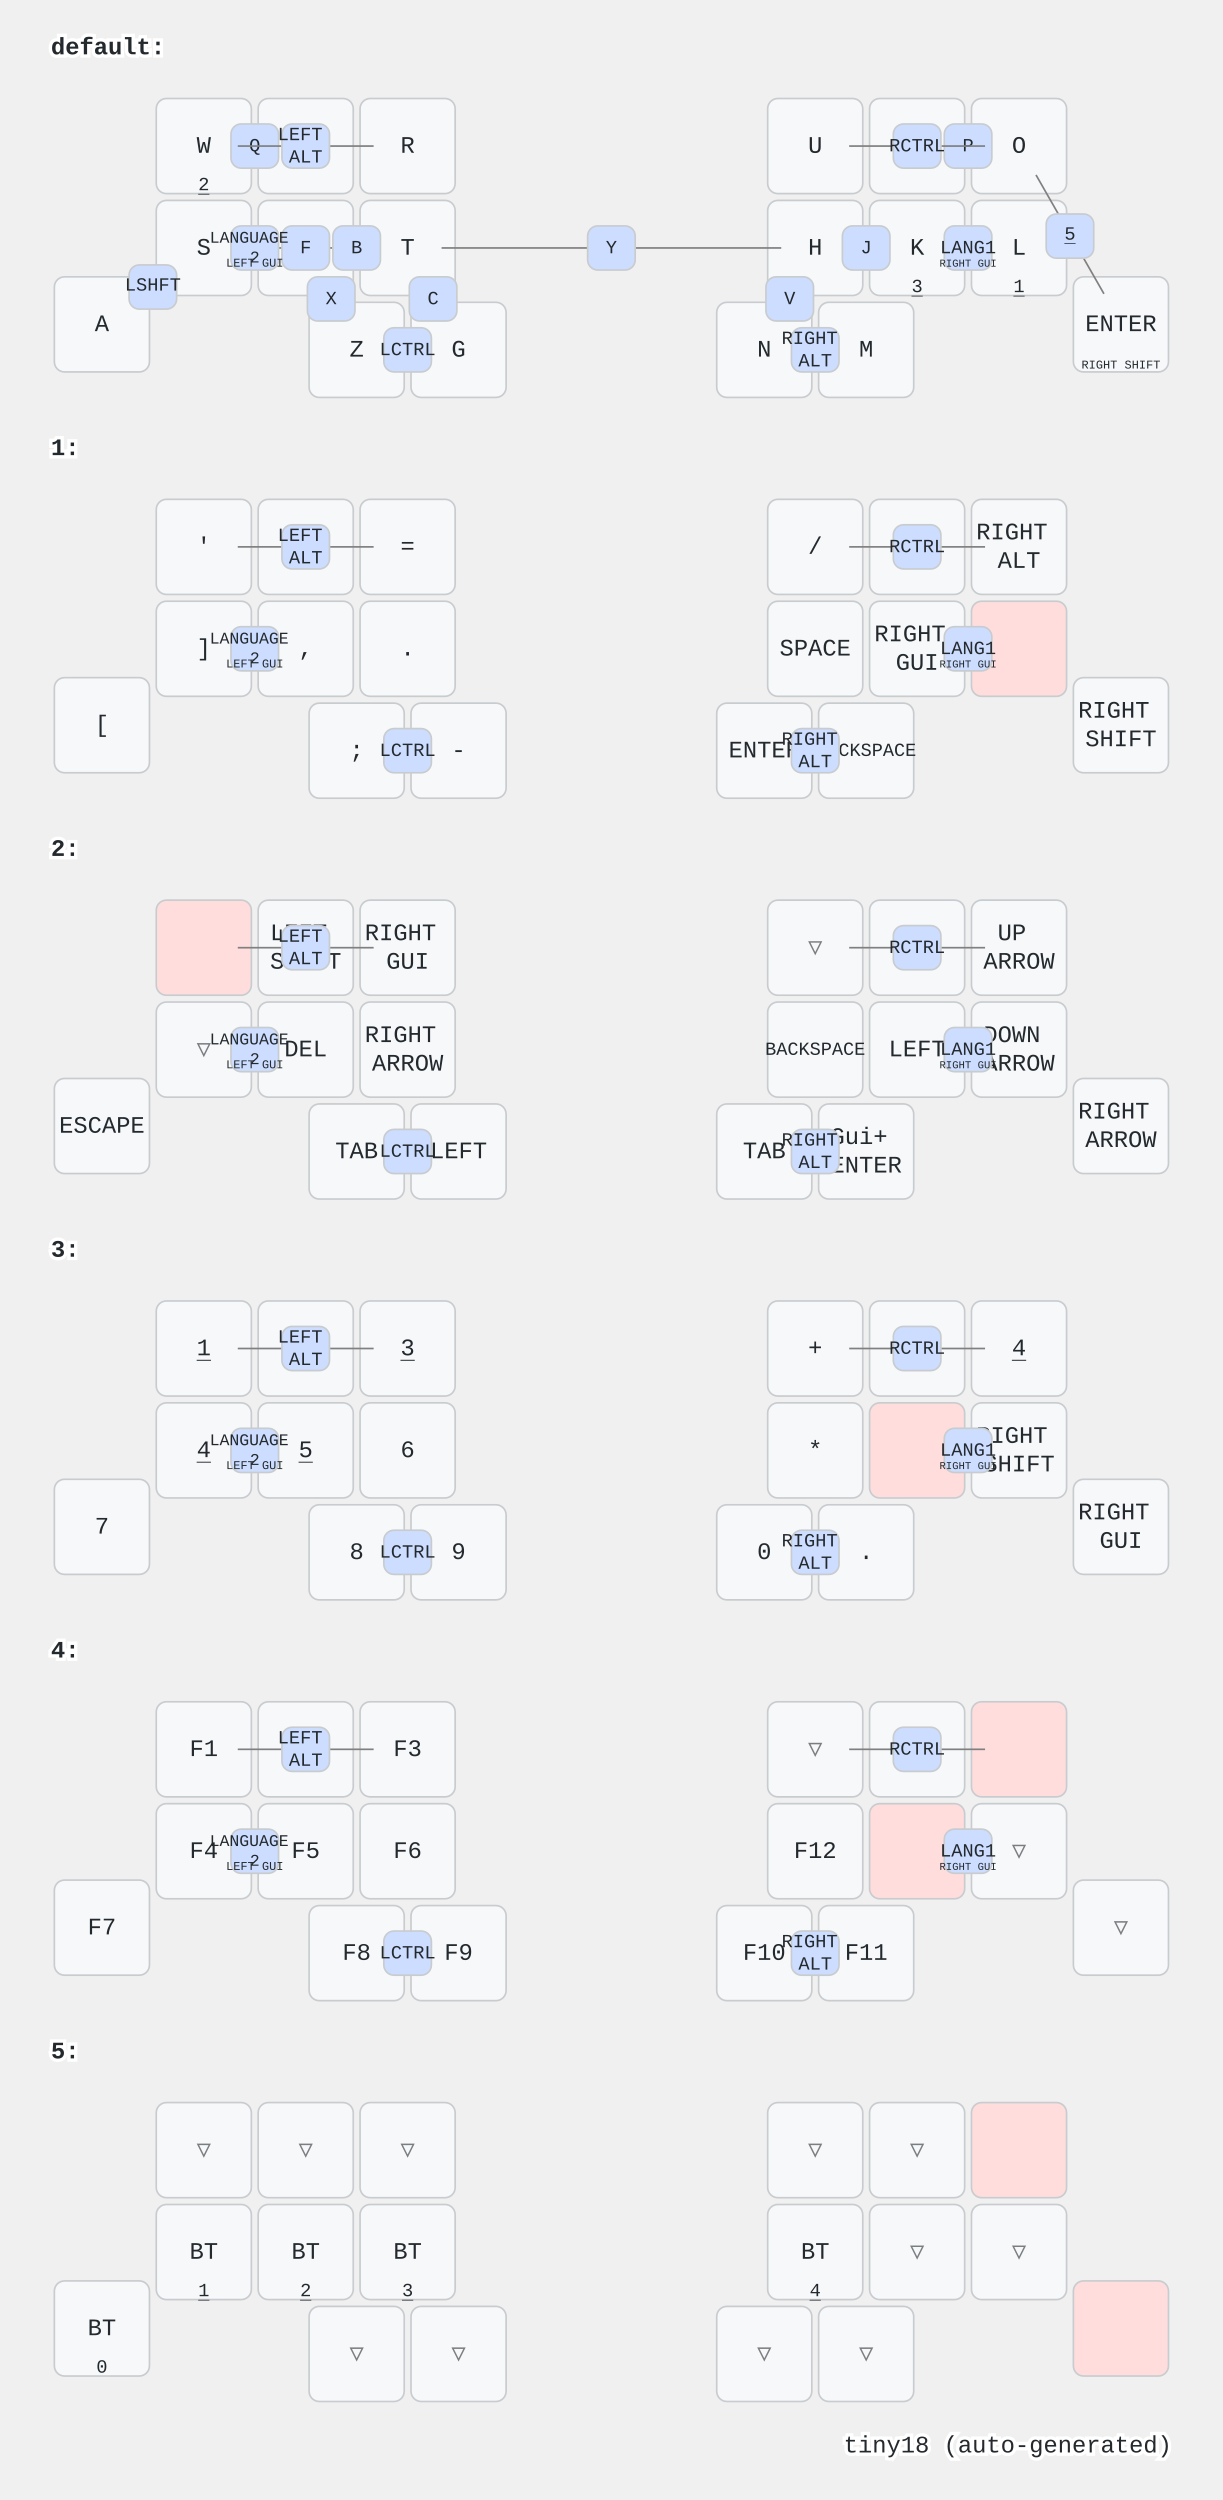
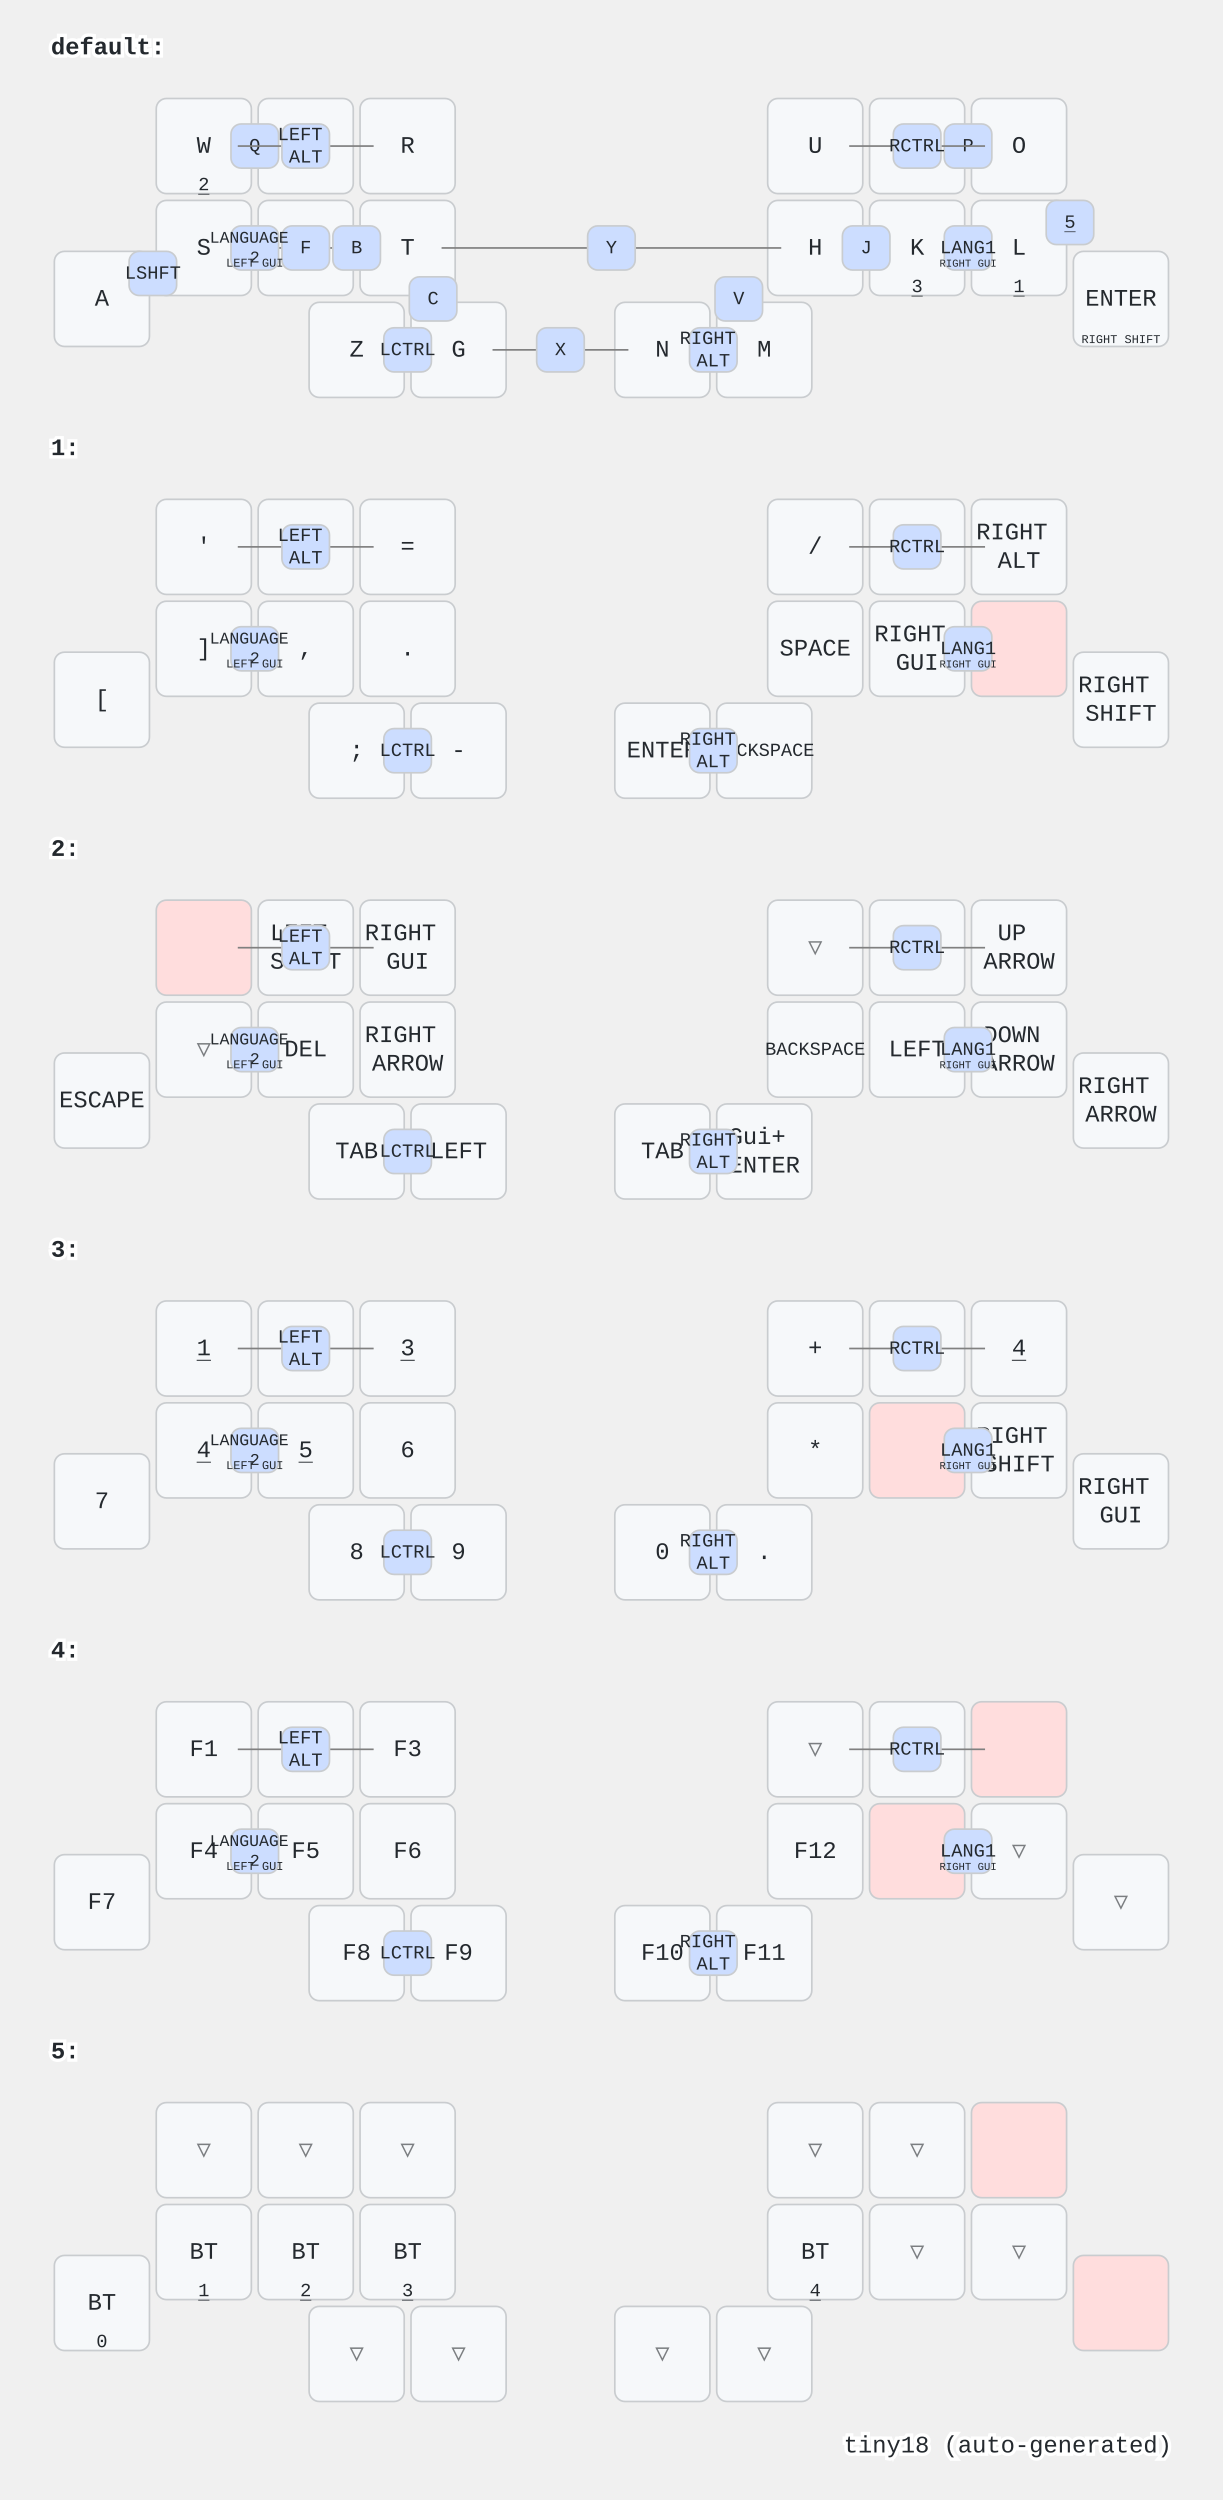
<svg xmlns="http://www.w3.org/2000/svg" width="720" height="1472" viewBox="0 0 720 1472" class="keymap">
  <style>/* inherit to force styles through use tags */
svg path {
    fill: inherit;
}

/* font and background color specifications */
svg.keymap {
    font-family: SFMono-Regular,Consolas,Liberation Mono,Menlo,monospace;
    font-size: 14px;
    font-kerning: normal;
    text-rendering: optimizeLegibility;
    fill: #24292e;
}

/* default key styling */
rect.key {
    fill: #f6f8fa;
}

rect.key, rect.combo {
    stroke: #c9cccf;
    stroke-width: 1;
}

/* default key side styling, only used is draw_key_sides is set */
rect.side {
    filter: brightness(90%);
}

/* color accent for combo boxes */
rect.combo, rect.combo-separate {
    fill: #cdf;
}

/* color accent for held keys */
rect.held, rect.combo.held {
    fill: #fdd;
}

/* color accent for ghost (optional) keys */
rect.ghost, rect.combo.ghost {
    stroke-dasharray: 4, 4;
    stroke-width: 2;
}

text {
    text-anchor: middle;
    dominant-baseline: middle;
}

/* styling for layer labels */
text.label {
    font-weight: bold;
    text-anchor: start;
    stroke: white;
    stroke-width: 4;
    paint-order: stroke;
}

/* styling for optional footer */
text.footer {
    text-anchor: end;
    dominant-baseline: auto;
    stroke: white;
    stroke-width: 4;
    paint-order: stroke;
}

/* styling for combo tap, and key non-tap label text */
text.combo, text.hold, text.shifted, text.left, text.right, text.tl, text.tr, text.bl, text.br {
    font-size: 11px;
}

text.hold, text.bl, text.br {
    text-anchor: middle;
    dominant-baseline: auto;
}

text.shifted, text.tl, text.tr {
    text-anchor: middle;
    dominant-baseline: hanging;
}

text.left, text.tl, text.bl {
    text-anchor: start;
}

text.right, text.tr, text.br {
    text-anchor: end;
}

text.layer-activator {
    text-decoration: underline;
}

/* styling for hold/shifted label text in combo box */
text.combo.hold, text.combo.shifted, text.combo.left, text.combo.right {
    font-size: 8px;
}

/* lighter symbol for transparent keys */
text.trans {
    fill: #7b7e81;
}

/* styling for combo dendrons */
path.combo {
    stroke-width: 1;
    stroke: gray;
    fill: none;
}

/* Start Tabler Icons Cleanup */
/* cannot use height/width with glyphs */
.icon-tabler &gt; path {
    fill: inherit;
    stroke: inherit;
    stroke-width: 2;
}
/* hide tabler's default box */
.icon-tabler &gt; path[stroke="none"][fill="none"] {
    visibility: hidden;
}
/* End Tabler Icons Cleanup */
</style>
  <g transform="translate(30, 0)" class="layer-default">
    <text x="0" y="28" class="label" id="default">default:</text>
    <g transform="translate(0, 56)">
      <g transform="translate(90, 30)" class="key keypos-0">
        <rect rx="6" ry="6" x="-28" y="-28" width="56" height="56" class="key" />
        <text x="0" y="0" class="key tap">W</text>
        <a href="#x_x">
          <text x="0" y="26" class="key hold layer-activator">2</text>
        </a>
      </g>
      <g transform="translate(150, 30)" class="key keypos-1">
        <rect rx="6" ry="6" x="-28" y="-28" width="56" height="56" class="key" />
        <text x="0" y="0" class="key tap">E</text>
      </g>
      <g transform="translate(210, 30)" class="key keypos-2">
        <rect rx="6" ry="6" x="-28" y="-28" width="56" height="56" class="key" />
        <text x="0" y="0" class="key tap">R</text>
      </g>
      <g transform="translate(450, 30)" class="key keypos-3">
        <rect rx="6" ry="6" x="-28" y="-28" width="56" height="56" class="key" />
        <text x="0" y="0" class="key tap">U</text>
      </g>
      <g transform="translate(510, 30)" class="key keypos-4">
        <rect rx="6" ry="6" x="-28" y="-28" width="56" height="56" class="key" />
        <text x="0" y="0" class="key tap">I</text>
      </g>
      <g transform="translate(570, 30)" class="key keypos-5">
        <rect rx="6" ry="6" x="-28" y="-28" width="56" height="56" class="key" />
        <text x="0" y="0" class="key tap">O</text>
      </g>
-       <g transform="translate(30, 135)" class="key keypos-6">
+       <g transform="translate(30, 120)" class="key keypos-6">
        <rect rx="6" ry="6" x="-28" y="-28" width="56" height="56" class="key" />
        <text x="0" y="0" class="key tap">A</text>
      </g>
      <g transform="translate(90, 90)" class="key keypos-7">
        <rect rx="6" ry="6" x="-28" y="-28" width="56" height="56" class="key" />
        <text x="0" y="0" class="key tap">S</text>
      </g>
      <g transform="translate(150, 90)" class="key keypos-8">
        <rect rx="6" ry="6" x="-28" y="-28" width="56" height="56" class="key" />
        <text x="0" y="0" class="key tap">D</text>
      </g>
      <g transform="translate(210, 90)" class="key keypos-9">
        <rect rx="6" ry="6" x="-28" y="-28" width="56" height="56" class="key" />
        <text x="0" y="0" class="key tap">T</text>
      </g>
      <g transform="translate(450, 90)" class="key keypos-10">
        <rect rx="6" ry="6" x="-28" y="-28" width="56" height="56" class="key" />
        <text x="0" y="0" class="key tap">H</text>
      </g>
      <g transform="translate(510, 90)" class="key keypos-11">
        <rect rx="6" ry="6" x="-28" y="-28" width="56" height="56" class="key" />
        <text x="0" y="0" class="key tap">K</text>
        <a href="#x_x">
          <text x="0" y="26" class="key hold layer-activator">3</text>
        </a>
      </g>
      <g transform="translate(570, 90)" class="key keypos-12">
        <rect rx="6" ry="6" x="-28" y="-28" width="56" height="56" class="key" />
        <text x="0" y="0" class="key tap">L</text>
        <a href="#x_x">
          <text x="0" y="26" class="key hold layer-activator">1</text>
        </a>
      </g>
-       <g transform="translate(630, 135)" class="key keypos-13">
+       <g transform="translate(630, 120)" class="key keypos-13">
        <rect rx="6" ry="6" x="-28" y="-28" width="56" height="56" class="key" />
        <text x="0" y="0" class="key tap">ENTER</text>
        <text x="0" y="26" class="key hold">
          <tspan style="font-size: 64%">RIGHT SHIFT</tspan>
        </text>
      </g>
      <g transform="translate(180, 150)" class="key keypos-14">
        <rect rx="6" ry="6" x="-28" y="-28" width="56" height="56" class="key" />
        <text x="0" y="0" class="key tap">Z</text>
      </g>
      <g transform="translate(240, 150)" class="key keypos-15">
        <rect rx="6" ry="6" x="-28" y="-28" width="56" height="56" class="key" />
        <text x="0" y="0" class="key tap">G</text>
      </g>
-       <g transform="translate(420, 150)" class="key keypos-16">
+       <g transform="translate(360, 150)" class="key keypos-16">
        <rect rx="6" ry="6" x="-28" y="-28" width="56" height="56" class="key" />
        <text x="0" y="0" class="key tap">N</text>
      </g>
-       <g transform="translate(480, 150)" class="key keypos-17">
+       <g transform="translate(420, 150)" class="key keypos-17">
        <rect rx="6" ry="6" x="-28" y="-28" width="56" height="56" class="key" />
        <text x="0" y="0" class="key tap">M</text>
      </g>
      <g class="combo combopos-0">
        <rect rx="6" ry="6" x="106" y="17" width="28" height="26" class="combo" />
        <text x="120" y="30" class="combo tap">Q</text>
      </g>
      <g class="combo combopos-1">
        <path d="M150,90 l40,0" class="combo" />
        <path d="M150,90 l-40,0" class="combo" />
        <rect rx="6" ry="6" x="136" y="77" width="28" height="26" class="combo" />
        <text x="150" y="90" class="combo tap">F</text>
      </g>
      <g class="combo combopos-2">
        <path d="M330,90 l100,0" class="combo" />
        <path d="M330,90 l-100,0" class="combo" />
        <rect rx="6" ry="6" x="316" y="77" width="28" height="26" class="combo" />
        <text x="330" y="90" class="combo tap">Y</text>
      </g>
      <g class="combo combopos-3">
        <rect rx="6" ry="6" x="526" y="17" width="28" height="26" class="combo" />
        <text x="540" y="30" class="combo tap">P</text>
      </g>
      <g class="combo combopos-4">
        <rect rx="6" ry="6" x="166" y="77" width="28" height="26" class="combo" />
        <text x="180" y="90" class="combo tap">B</text>
      </g>
      <g class="combo combopos-5">
        <rect rx="6" ry="6" x="466" y="77" width="28" height="26" class="combo" />
        <text x="480" y="90" class="combo tap">J</text>
      </g>
      <g class="combo combopos-6">
        <rect rx="6" ry="6" x="106" y="77" width="28" height="26" class="combo" />
        <text x="120" y="90" class="combo tap">
          <tspan x="120" dy="-0.6em" style="font-size: 88%">LANGUAGE</tspan>
          <tspan x="120" dy="1.2em" style="font-size: 88%">2</tspan>
        </text>
        <text x="120" y="101" class="combo hold">
          <tspan style="font-size: 88%">LEFT GUI</tspan>
        </text>
      </g>
      <g class="combo combopos-7">
        <rect rx="6" ry="6" x="526" y="77" width="28" height="26" class="combo" />
        <text x="540" y="90" class="combo tap">LANG1</text>
        <text x="540" y="101" class="combo hold">
          <tspan style="font-size: 78%">RIGHT GUI</tspan>
        </text>
      </g>
      <g class="combo combopos-8">
-         <rect rx="6" ry="6" x="46" y="100" width="28" height="26" class="combo" />
-         <text x="60" y="112" class="combo tap">LSHFT</text>
+         <rect rx="6" ry="6" x="46" y="92" width="28" height="26" class="combo" />
+         <text x="60" y="105" class="combo tap">LSHFT</text>
      </g>
      <g class="combo combopos-9">
        <rect rx="6" ry="6" x="196" y="137" width="28" height="26" class="combo" />
        <text x="210" y="150" class="combo tap">LCTRL</text>
      </g>
      <g class="combo combopos-10">
-         <rect rx="6" ry="6" x="436" y="137" width="28" height="26" class="combo" />
-         <text x="450" y="150" class="combo tap">
-           <tspan x="450" dy="-0.6em">RIGHT</tspan>
-           <tspan x="450" dy="1.2em">ALT</tspan>
+         <rect rx="6" ry="6" x="376" y="137" width="28" height="26" class="combo" />
+         <text x="390" y="150" class="combo tap">
+           <tspan x="390" dy="-0.6em">RIGHT</tspan>
+           <tspan x="390" dy="1.2em">ALT</tspan>
        </text>
      </g>
      <g class="combo combopos-11">
-         <path d="M600,82 l-20,-35" class="combo" />
-         <path d="M600,82 l20,35" class="combo" />
-         <rect rx="6" ry="6" x="586" y="70" width="28" height="26" class="combo" />
-         <a href="#x_x">
-           <text x="600" y="82" class="combo tap layer-activator">5</text>
+         <rect rx="6" ry="6" x="586" y="62" width="28" height="26" class="combo" />
+         <a href="#x_x">
+           <text x="600" y="75" class="combo tap layer-activator">5</text>
        </a>
      </g>
      <g class="combo combopos-12">
        <path d="M150,30 l40,0" class="combo" />
        <path d="M150,30 l-40,0" class="combo" />
        <rect rx="6" ry="6" x="136" y="17" width="28" height="26" class="combo" />
        <text x="150" y="30" class="combo tap">
          <tspan x="150" dy="-0.6em">LEFT</tspan>
          <tspan x="150" dy="1.2em">ALT</tspan>
        </text>
      </g>
      <g class="combo combopos-13">
        <path d="M510,30 l-40,0" class="combo" />
        <path d="M510,30 l40,0" class="combo" />
        <rect rx="6" ry="6" x="496" y="17" width="28" height="26" class="combo" />
        <text x="510" y="30" class="combo tap">RCTRL</text>
      </g>
      <g class="combo combopos-14">
-         <rect rx="6" ry="6" x="151" y="107" width="28" height="26" class="combo" />
-         <text x="165" y="120" class="combo tap">X</text>
+         <path d="M300,150 l-40,0" class="combo" />
+         <path d="M300,150 l40,0" class="combo" />
+         <rect rx="6" ry="6" x="286" y="137" width="28" height="26" class="combo" />
+         <text x="300" y="150" class="combo tap">X</text>
      </g>
      <g class="combo combopos-15">
        <rect rx="6" ry="6" x="211" y="107" width="28" height="26" class="combo" />
        <text x="225" y="120" class="combo tap">C</text>
      </g>
      <g class="combo combopos-16">
-         <rect rx="6" ry="6" x="421" y="107" width="28" height="26" class="combo" />
-         <text x="435" y="120" class="combo tap">V</text>
+         <rect rx="6" ry="6" x="391" y="107" width="28" height="26" class="combo" />
+         <text x="405" y="120" class="combo tap">V</text>
      </g>
    </g>
  </g>
  <g transform="translate(30, 236)" class="layer-1">
    <text x="0" y="28" class="label" id="x_x">1:</text>
    <g transform="translate(0, 56)">
      <g transform="translate(90, 30)" class="key keypos-0">
        <rect rx="6" ry="6" x="-28" y="-28" width="56" height="56" class="key" />
        <text x="0" y="0" class="key tap">'</text>
      </g>
      <g transform="translate(150, 30)" class="key keypos-1">
        <rect rx="6" ry="6" x="-28" y="-28" width="56" height="56" class="key" />
        <text x="0" y="0" class="key tap">\</text>
      </g>
      <g transform="translate(210, 30)" class="key keypos-2">
        <rect rx="6" ry="6" x="-28" y="-28" width="56" height="56" class="key" />
        <text x="0" y="0" class="key tap">=</text>
      </g>
      <g transform="translate(450, 30)" class="key keypos-3">
        <rect rx="6" ry="6" x="-28" y="-28" width="56" height="56" class="key" />
        <text x="0" y="0" class="key tap">/</text>
      </g>
      <g transform="translate(510, 30)" class="key keypos-4">
        <rect rx="6" ry="6" x="-28" y="-28" width="56" height="56" class="key" />
        <text x="0" y="0" class="key tap">`</text>
      </g>
      <g transform="translate(570, 30)" class="key keypos-5">
        <rect rx="6" ry="6" x="-28" y="-28" width="56" height="56" class="key" />
        <text x="0" y="0" class="key tap">
          <tspan x="0" dy="-0.6em">RIGHT</tspan>
          <tspan x="0" dy="1.2em">ALT</tspan>
        </text>
      </g>
-       <g transform="translate(30, 135)" class="key keypos-6">
+       <g transform="translate(30, 120)" class="key keypos-6">
        <rect rx="6" ry="6" x="-28" y="-28" width="56" height="56" class="key" />
        <text x="0" y="0" class="key tap">[</text>
      </g>
      <g transform="translate(90, 90)" class="key keypos-7">
        <rect rx="6" ry="6" x="-28" y="-28" width="56" height="56" class="key" />
        <text x="0" y="0" class="key tap">]</text>
      </g>
      <g transform="translate(150, 90)" class="key keypos-8">
        <rect rx="6" ry="6" x="-28" y="-28" width="56" height="56" class="key" />
        <text x="0" y="0" class="key tap">,</text>
      </g>
      <g transform="translate(210, 90)" class="key keypos-9">
        <rect rx="6" ry="6" x="-28" y="-28" width="56" height="56" class="key" />
        <text x="0" y="0" class="key tap">.</text>
      </g>
      <g transform="translate(450, 90)" class="key keypos-10">
        <rect rx="6" ry="6" x="-28" y="-28" width="56" height="56" class="key" />
        <text x="0" y="0" class="key tap">SPACE</text>
      </g>
      <g transform="translate(510, 90)" class="key keypos-11">
        <rect rx="6" ry="6" x="-28" y="-28" width="56" height="56" class="key" />
        <text x="0" y="0" class="key tap">
          <tspan x="0" dy="-0.6em">RIGHT</tspan>
          <tspan x="0" dy="1.2em">GUI</tspan>
        </text>
      </g>
      <g transform="translate(570, 90)" class="key held keypos-12">
        <rect rx="6" ry="6" x="-28" y="-28" width="56" height="56" class="key held" />
      </g>
-       <g transform="translate(630, 135)" class="key keypos-13">
+       <g transform="translate(630, 120)" class="key keypos-13">
        <rect rx="6" ry="6" x="-28" y="-28" width="56" height="56" class="key" />
        <text x="0" y="0" class="key tap">
          <tspan x="0" dy="-0.6em">RIGHT</tspan>
          <tspan x="0" dy="1.2em">SHIFT</tspan>
        </text>
      </g>
      <g transform="translate(180, 150)" class="key keypos-14">
        <rect rx="6" ry="6" x="-28" y="-28" width="56" height="56" class="key" />
        <text x="0" y="0" class="key tap">;</text>
      </g>
      <g transform="translate(240, 150)" class="key keypos-15">
        <rect rx="6" ry="6" x="-28" y="-28" width="56" height="56" class="key" />
        <text x="0" y="0" class="key tap">-</text>
      </g>
-       <g transform="translate(420, 150)" class="key keypos-16">
+       <g transform="translate(360, 150)" class="key keypos-16">
        <rect rx="6" ry="6" x="-28" y="-28" width="56" height="56" class="key" />
        <text x="0" y="0" class="key tap">ENTER</text>
      </g>
-       <g transform="translate(480, 150)" class="key keypos-17">
+       <g transform="translate(420, 150)" class="key keypos-17">
        <rect rx="6" ry="6" x="-28" y="-28" width="56" height="56" class="key" />
        <text x="0" y="0" class="key tap">
          <tspan style="font-size: 78%">BACKSPACE</tspan>
        </text>
      </g>
      <g class="combo combopos-0">
        <rect rx="6" ry="6" x="106" y="77" width="28" height="26" class="combo" />
        <text x="120" y="90" class="combo tap">
          <tspan x="120" dy="-0.6em" style="font-size: 88%">LANGUAGE</tspan>
          <tspan x="120" dy="1.2em" style="font-size: 88%">2</tspan>
        </text>
        <text x="120" y="101" class="combo hold">
          <tspan style="font-size: 88%">LEFT GUI</tspan>
        </text>
      </g>
      <g class="combo combopos-1">
        <rect rx="6" ry="6" x="526" y="77" width="28" height="26" class="combo" />
        <text x="540" y="90" class="combo tap">LANG1</text>
        <text x="540" y="101" class="combo hold">
          <tspan style="font-size: 78%">RIGHT GUI</tspan>
        </text>
      </g>
      <g class="combo combopos-2">
        <rect rx="6" ry="6" x="196" y="137" width="28" height="26" class="combo" />
        <text x="210" y="150" class="combo tap">LCTRL</text>
      </g>
      <g class="combo combopos-3">
-         <rect rx="6" ry="6" x="436" y="137" width="28" height="26" class="combo" />
-         <text x="450" y="150" class="combo tap">
-           <tspan x="450" dy="-0.6em">RIGHT</tspan>
-           <tspan x="450" dy="1.2em">ALT</tspan>
+         <rect rx="6" ry="6" x="376" y="137" width="28" height="26" class="combo" />
+         <text x="390" y="150" class="combo tap">
+           <tspan x="390" dy="-0.6em">RIGHT</tspan>
+           <tspan x="390" dy="1.2em">ALT</tspan>
        </text>
      </g>
      <g class="combo combopos-4">
        <path d="M150,30 l40,0" class="combo" />
        <path d="M150,30 l-40,0" class="combo" />
        <rect rx="6" ry="6" x="136" y="17" width="28" height="26" class="combo" />
        <text x="150" y="30" class="combo tap">
          <tspan x="150" dy="-0.6em">LEFT</tspan>
          <tspan x="150" dy="1.2em">ALT</tspan>
        </text>
      </g>
      <g class="combo combopos-5">
        <path d="M510,30 l-40,0" class="combo" />
        <path d="M510,30 l40,0" class="combo" />
        <rect rx="6" ry="6" x="496" y="17" width="28" height="26" class="combo" />
        <text x="510" y="30" class="combo tap">RCTRL</text>
      </g>
    </g>
  </g>
  <g transform="translate(30, 472)" class="layer-2">
    <text x="0" y="28" class="label" id="x_x">2:</text>
    <g transform="translate(0, 56)">
      <g transform="translate(90, 30)" class="key held keypos-0">
        <rect rx="6" ry="6" x="-28" y="-28" width="56" height="56" class="key held" />
      </g>
      <g transform="translate(150, 30)" class="key keypos-1">
        <rect rx="6" ry="6" x="-28" y="-28" width="56" height="56" class="key" />
        <text x="0" y="0" class="key tap">
          <tspan x="0" dy="-0.6em">LEFT</tspan>
          <tspan x="0" dy="1.2em">SHIFT</tspan>
        </text>
      </g>
      <g transform="translate(210, 30)" class="key keypos-2">
        <rect rx="6" ry="6" x="-28" y="-28" width="56" height="56" class="key" />
        <text x="0" y="0" class="key tap">
          <tspan x="0" dy="-0.6em">RIGHT</tspan>
          <tspan x="0" dy="1.2em">GUI</tspan>
        </text>
      </g>
      <g transform="translate(450, 30)" class="key trans keypos-3">
        <rect rx="6" ry="6" x="-28" y="-28" width="56" height="56" class="key trans" />
        <text x="0" y="0" class="key trans tap">▽</text>
      </g>
      <g transform="translate(510, 30)" class="key keypos-4">
        <rect rx="6" ry="6" x="-28" y="-28" width="56" height="56" class="key" />
        <text x="0" y="0" class="key tap">|</text>
      </g>
      <g transform="translate(570, 30)" class="key keypos-5">
        <rect rx="6" ry="6" x="-28" y="-28" width="56" height="56" class="key" />
        <text x="0" y="0" class="key tap">
          <tspan x="0" dy="-0.6em">UP</tspan>
          <tspan x="0" dy="1.2em">ARROW</tspan>
        </text>
      </g>
-       <g transform="translate(30, 135)" class="key keypos-6">
+       <g transform="translate(30, 120)" class="key keypos-6">
        <rect rx="6" ry="6" x="-28" y="-28" width="56" height="56" class="key" />
        <text x="0" y="0" class="key tap">ESCAPE</text>
      </g>
      <g transform="translate(90, 90)" class="key trans keypos-7">
        <rect rx="6" ry="6" x="-28" y="-28" width="56" height="56" class="key trans" />
        <text x="0" y="0" class="key trans tap">▽</text>
      </g>
      <g transform="translate(150, 90)" class="key keypos-8">
        <rect rx="6" ry="6" x="-28" y="-28" width="56" height="56" class="key" />
        <text x="0" y="0" class="key tap">DEL</text>
      </g>
      <g transform="translate(210, 90)" class="key keypos-9">
        <rect rx="6" ry="6" x="-28" y="-28" width="56" height="56" class="key" />
        <text x="0" y="0" class="key tap">
          <tspan x="0" dy="-0.6em">RIGHT</tspan>
          <tspan x="0" dy="1.2em">ARROW</tspan>
        </text>
      </g>
      <g transform="translate(450, 90)" class="key keypos-10">
        <rect rx="6" ry="6" x="-28" y="-28" width="56" height="56" class="key" />
        <text x="0" y="0" class="key tap">
          <tspan style="font-size: 78%">BACKSPACE</tspan>
        </text>
      </g>
      <g transform="translate(510, 90)" class="key keypos-11">
        <rect rx="6" ry="6" x="-28" y="-28" width="56" height="56" class="key" />
        <text x="0" y="0" class="key tap">LEFT</text>
      </g>
      <g transform="translate(570, 90)" class="key keypos-12">
        <rect rx="6" ry="6" x="-28" y="-28" width="56" height="56" class="key" />
        <text x="0" y="0" class="key tap">
          <tspan x="0" dy="-0.6em">DOWN</tspan>
          <tspan x="0" dy="1.2em">ARROW</tspan>
        </text>
      </g>
-       <g transform="translate(630, 135)" class="key keypos-13">
+       <g transform="translate(630, 120)" class="key keypos-13">
        <rect rx="6" ry="6" x="-28" y="-28" width="56" height="56" class="key" />
        <text x="0" y="0" class="key tap">
          <tspan x="0" dy="-0.6em">RIGHT</tspan>
          <tspan x="0" dy="1.2em">ARROW</tspan>
        </text>
      </g>
      <g transform="translate(180, 150)" class="key keypos-14">
        <rect rx="6" ry="6" x="-28" y="-28" width="56" height="56" class="key" />
        <text x="0" y="0" class="key tap">TAB</text>
      </g>
      <g transform="translate(240, 150)" class="key keypos-15">
        <rect rx="6" ry="6" x="-28" y="-28" width="56" height="56" class="key" />
        <text x="0" y="0" class="key tap">LEFT</text>
      </g>
-       <g transform="translate(420, 150)" class="key keypos-16">
+       <g transform="translate(360, 150)" class="key keypos-16">
        <rect rx="6" ry="6" x="-28" y="-28" width="56" height="56" class="key" />
        <text x="0" y="0" class="key tap">TAB</text>
      </g>
-       <g transform="translate(480, 150)" class="key keypos-17">
+       <g transform="translate(420, 150)" class="key keypos-17">
        <rect rx="6" ry="6" x="-28" y="-28" width="56" height="56" class="key" />
        <text x="0" y="0" class="key tap">
          <tspan x="0" dy="-0.6em">Gui+</tspan>
          <tspan x="0" dy="1.2em">ENTER</tspan>
        </text>
      </g>
      <g class="combo combopos-0">
        <rect rx="6" ry="6" x="106" y="77" width="28" height="26" class="combo" />
        <text x="120" y="90" class="combo tap">
          <tspan x="120" dy="-0.6em" style="font-size: 88%">LANGUAGE</tspan>
          <tspan x="120" dy="1.2em" style="font-size: 88%">2</tspan>
        </text>
        <text x="120" y="101" class="combo hold">
          <tspan style="font-size: 88%">LEFT GUI</tspan>
        </text>
      </g>
      <g class="combo combopos-1">
        <rect rx="6" ry="6" x="526" y="77" width="28" height="26" class="combo" />
        <text x="540" y="90" class="combo tap">LANG1</text>
        <text x="540" y="101" class="combo hold">
          <tspan style="font-size: 78%">RIGHT GUI</tspan>
        </text>
      </g>
      <g class="combo combopos-2">
        <rect rx="6" ry="6" x="196" y="137" width="28" height="26" class="combo" />
        <text x="210" y="150" class="combo tap">LCTRL</text>
      </g>
      <g class="combo combopos-3">
-         <rect rx="6" ry="6" x="436" y="137" width="28" height="26" class="combo" />
-         <text x="450" y="150" class="combo tap">
-           <tspan x="450" dy="-0.6em">RIGHT</tspan>
-           <tspan x="450" dy="1.2em">ALT</tspan>
+         <rect rx="6" ry="6" x="376" y="137" width="28" height="26" class="combo" />
+         <text x="390" y="150" class="combo tap">
+           <tspan x="390" dy="-0.6em">RIGHT</tspan>
+           <tspan x="390" dy="1.2em">ALT</tspan>
        </text>
      </g>
      <g class="combo combopos-4">
        <path d="M150,30 l40,0" class="combo" />
        <path d="M150,30 l-40,0" class="combo" />
        <rect rx="6" ry="6" x="136" y="17" width="28" height="26" class="combo" />
        <text x="150" y="30" class="combo tap">
          <tspan x="150" dy="-0.6em">LEFT</tspan>
          <tspan x="150" dy="1.2em">ALT</tspan>
        </text>
      </g>
      <g class="combo combopos-5">
        <path d="M510,30 l-40,0" class="combo" />
        <path d="M510,30 l40,0" class="combo" />
        <rect rx="6" ry="6" x="496" y="17" width="28" height="26" class="combo" />
        <text x="510" y="30" class="combo tap">RCTRL</text>
      </g>
    </g>
  </g>
  <g transform="translate(30, 708)" class="layer-3">
    <text x="0" y="28" class="label" id="x_x">3:</text>
    <g transform="translate(0, 56)">
      <g transform="translate(90, 30)" class="key keypos-0">
        <rect rx="6" ry="6" x="-28" y="-28" width="56" height="56" class="key" />
        <a href="#x_x">
          <text x="0" y="0" class="key tap layer-activator">1</text>
        </a>
      </g>
      <g transform="translate(150, 30)" class="key keypos-1">
        <rect rx="6" ry="6" x="-28" y="-28" width="56" height="56" class="key" />
        <a href="#x_x">
          <text x="0" y="0" class="key tap layer-activator">2</text>
        </a>
      </g>
      <g transform="translate(210, 30)" class="key keypos-2">
        <rect rx="6" ry="6" x="-28" y="-28" width="56" height="56" class="key" />
        <a href="#x_x">
          <text x="0" y="0" class="key tap layer-activator">3</text>
        </a>
      </g>
      <g transform="translate(450, 30)" class="key keypos-3">
        <rect rx="6" ry="6" x="-28" y="-28" width="56" height="56" class="key" />
        <text x="0" y="0" class="key tap">+</text>
      </g>
      <g transform="translate(510, 30)" class="key trans keypos-4">
        <rect rx="6" ry="6" x="-28" y="-28" width="56" height="56" class="key trans" />
        <text x="0" y="0" class="key trans tap">▽</text>
      </g>
      <g transform="translate(570, 30)" class="key keypos-5">
        <rect rx="6" ry="6" x="-28" y="-28" width="56" height="56" class="key" />
        <a href="#x_x">
          <text x="0" y="0" class="key tap layer-activator">4</text>
        </a>
      </g>
-       <g transform="translate(30, 135)" class="key keypos-6">
+       <g transform="translate(30, 120)" class="key keypos-6">
        <rect rx="6" ry="6" x="-28" y="-28" width="56" height="56" class="key" />
        <text x="0" y="0" class="key tap">7</text>
      </g>
      <g transform="translate(90, 90)" class="key keypos-7">
        <rect rx="6" ry="6" x="-28" y="-28" width="56" height="56" class="key" />
        <a href="#x_x">
          <text x="0" y="0" class="key tap layer-activator">4</text>
        </a>
      </g>
      <g transform="translate(150, 90)" class="key keypos-8">
        <rect rx="6" ry="6" x="-28" y="-28" width="56" height="56" class="key" />
        <a href="#x_x">
          <text x="0" y="0" class="key tap layer-activator">5</text>
        </a>
      </g>
      <g transform="translate(210, 90)" class="key keypos-9">
        <rect rx="6" ry="6" x="-28" y="-28" width="56" height="56" class="key" />
        <text x="0" y="0" class="key tap">6</text>
      </g>
      <g transform="translate(450, 90)" class="key keypos-10">
        <rect rx="6" ry="6" x="-28" y="-28" width="56" height="56" class="key" />
        <text x="0" y="0" class="key tap">*</text>
      </g>
      <g transform="translate(510, 90)" class="key held keypos-11">
        <rect rx="6" ry="6" x="-28" y="-28" width="56" height="56" class="key held" />
      </g>
      <g transform="translate(570, 90)" class="key keypos-12">
        <rect rx="6" ry="6" x="-28" y="-28" width="56" height="56" class="key" />
        <text x="0" y="0" class="key tap">
          <tspan x="0" dy="-0.6em">RIGHT</tspan>
          <tspan x="0" dy="1.2em">SHIFT</tspan>
        </text>
      </g>
-       <g transform="translate(630, 135)" class="key keypos-13">
+       <g transform="translate(630, 120)" class="key keypos-13">
        <rect rx="6" ry="6" x="-28" y="-28" width="56" height="56" class="key" />
        <text x="0" y="0" class="key tap">
          <tspan x="0" dy="-0.6em">RIGHT</tspan>
          <tspan x="0" dy="1.2em">GUI</tspan>
        </text>
      </g>
      <g transform="translate(180, 150)" class="key keypos-14">
        <rect rx="6" ry="6" x="-28" y="-28" width="56" height="56" class="key" />
        <text x="0" y="0" class="key tap">8</text>
      </g>
      <g transform="translate(240, 150)" class="key keypos-15">
        <rect rx="6" ry="6" x="-28" y="-28" width="56" height="56" class="key" />
        <text x="0" y="0" class="key tap">9</text>
      </g>
-       <g transform="translate(420, 150)" class="key keypos-16">
+       <g transform="translate(360, 150)" class="key keypos-16">
        <rect rx="6" ry="6" x="-28" y="-28" width="56" height="56" class="key" />
        <text x="0" y="0" class="key tap">0</text>
      </g>
-       <g transform="translate(480, 150)" class="key keypos-17">
+       <g transform="translate(420, 150)" class="key keypos-17">
        <rect rx="6" ry="6" x="-28" y="-28" width="56" height="56" class="key" />
        <text x="0" y="0" class="key tap">.</text>
      </g>
      <g class="combo combopos-0">
        <rect rx="6" ry="6" x="106" y="77" width="28" height="26" class="combo" />
        <text x="120" y="90" class="combo tap">
          <tspan x="120" dy="-0.6em" style="font-size: 88%">LANGUAGE</tspan>
          <tspan x="120" dy="1.2em" style="font-size: 88%">2</tspan>
        </text>
        <text x="120" y="101" class="combo hold">
          <tspan style="font-size: 88%">LEFT GUI</tspan>
        </text>
      </g>
      <g class="combo combopos-1">
        <rect rx="6" ry="6" x="526" y="77" width="28" height="26" class="combo" />
        <text x="540" y="90" class="combo tap">LANG1</text>
        <text x="540" y="101" class="combo hold">
          <tspan style="font-size: 78%">RIGHT GUI</tspan>
        </text>
      </g>
      <g class="combo combopos-2">
        <rect rx="6" ry="6" x="196" y="137" width="28" height="26" class="combo" />
        <text x="210" y="150" class="combo tap">LCTRL</text>
      </g>
      <g class="combo combopos-3">
-         <rect rx="6" ry="6" x="436" y="137" width="28" height="26" class="combo" />
-         <text x="450" y="150" class="combo tap">
-           <tspan x="450" dy="-0.6em">RIGHT</tspan>
-           <tspan x="450" dy="1.2em">ALT</tspan>
+         <rect rx="6" ry="6" x="376" y="137" width="28" height="26" class="combo" />
+         <text x="390" y="150" class="combo tap">
+           <tspan x="390" dy="-0.6em">RIGHT</tspan>
+           <tspan x="390" dy="1.2em">ALT</tspan>
        </text>
      </g>
      <g class="combo combopos-4">
        <path d="M150,30 l40,0" class="combo" />
        <path d="M150,30 l-40,0" class="combo" />
        <rect rx="6" ry="6" x="136" y="17" width="28" height="26" class="combo" />
        <text x="150" y="30" class="combo tap">
          <tspan x="150" dy="-0.6em">LEFT</tspan>
          <tspan x="150" dy="1.2em">ALT</tspan>
        </text>
      </g>
      <g class="combo combopos-5">
        <path d="M510,30 l-40,0" class="combo" />
        <path d="M510,30 l40,0" class="combo" />
        <rect rx="6" ry="6" x="496" y="17" width="28" height="26" class="combo" />
        <text x="510" y="30" class="combo tap">RCTRL</text>
      </g>
    </g>
  </g>
  <g transform="translate(30, 944)" class="layer-4">
    <text x="0" y="28" class="label" id="x_x">4:</text>
    <g transform="translate(0, 56)">
      <g transform="translate(90, 30)" class="key keypos-0">
        <rect rx="6" ry="6" x="-28" y="-28" width="56" height="56" class="key" />
        <text x="0" y="0" class="key tap">F1</text>
      </g>
      <g transform="translate(150, 30)" class="key keypos-1">
        <rect rx="6" ry="6" x="-28" y="-28" width="56" height="56" class="key" />
        <text x="0" y="0" class="key tap">F2</text>
      </g>
      <g transform="translate(210, 30)" class="key keypos-2">
        <rect rx="6" ry="6" x="-28" y="-28" width="56" height="56" class="key" />
        <text x="0" y="0" class="key tap">F3</text>
      </g>
      <g transform="translate(450, 30)" class="key trans keypos-3">
        <rect rx="6" ry="6" x="-28" y="-28" width="56" height="56" class="key trans" />
        <text x="0" y="0" class="key trans tap">▽</text>
      </g>
      <g transform="translate(510, 30)" class="key trans keypos-4">
        <rect rx="6" ry="6" x="-28" y="-28" width="56" height="56" class="key trans" />
        <text x="0" y="0" class="key trans tap">▽</text>
      </g>
      <g transform="translate(570, 30)" class="key held keypos-5">
        <rect rx="6" ry="6" x="-28" y="-28" width="56" height="56" class="key held" />
      </g>
-       <g transform="translate(30, 135)" class="key keypos-6">
+       <g transform="translate(30, 120)" class="key keypos-6">
        <rect rx="6" ry="6" x="-28" y="-28" width="56" height="56" class="key" />
        <text x="0" y="0" class="key tap">F7</text>
      </g>
      <g transform="translate(90, 90)" class="key keypos-7">
        <rect rx="6" ry="6" x="-28" y="-28" width="56" height="56" class="key" />
        <text x="0" y="0" class="key tap">F4</text>
      </g>
      <g transform="translate(150, 90)" class="key keypos-8">
        <rect rx="6" ry="6" x="-28" y="-28" width="56" height="56" class="key" />
        <text x="0" y="0" class="key tap">F5</text>
      </g>
      <g transform="translate(210, 90)" class="key keypos-9">
        <rect rx="6" ry="6" x="-28" y="-28" width="56" height="56" class="key" />
        <text x="0" y="0" class="key tap">F6</text>
      </g>
      <g transform="translate(450, 90)" class="key keypos-10">
        <rect rx="6" ry="6" x="-28" y="-28" width="56" height="56" class="key" />
        <text x="0" y="0" class="key tap">F12</text>
      </g>
      <g transform="translate(510, 90)" class="key held keypos-11">
        <rect rx="6" ry="6" x="-28" y="-28" width="56" height="56" class="key held" />
      </g>
      <g transform="translate(570, 90)" class="key trans keypos-12">
        <rect rx="6" ry="6" x="-28" y="-28" width="56" height="56" class="key trans" />
        <text x="0" y="0" class="key trans tap">▽</text>
      </g>
-       <g transform="translate(630, 135)" class="key trans keypos-13">
+       <g transform="translate(630, 120)" class="key trans keypos-13">
        <rect rx="6" ry="6" x="-28" y="-28" width="56" height="56" class="key trans" />
        <text x="0" y="0" class="key trans tap">▽</text>
      </g>
      <g transform="translate(180, 150)" class="key keypos-14">
        <rect rx="6" ry="6" x="-28" y="-28" width="56" height="56" class="key" />
        <text x="0" y="0" class="key tap">F8</text>
      </g>
      <g transform="translate(240, 150)" class="key keypos-15">
        <rect rx="6" ry="6" x="-28" y="-28" width="56" height="56" class="key" />
        <text x="0" y="0" class="key tap">F9</text>
      </g>
-       <g transform="translate(420, 150)" class="key keypos-16">
+       <g transform="translate(360, 150)" class="key keypos-16">
        <rect rx="6" ry="6" x="-28" y="-28" width="56" height="56" class="key" />
        <text x="0" y="0" class="key tap">F10</text>
      </g>
-       <g transform="translate(480, 150)" class="key keypos-17">
+       <g transform="translate(420, 150)" class="key keypos-17">
        <rect rx="6" ry="6" x="-28" y="-28" width="56" height="56" class="key" />
        <text x="0" y="0" class="key tap">F11</text>
      </g>
      <g class="combo combopos-0">
        <rect rx="6" ry="6" x="106" y="77" width="28" height="26" class="combo" />
        <text x="120" y="90" class="combo tap">
          <tspan x="120" dy="-0.6em" style="font-size: 88%">LANGUAGE</tspan>
          <tspan x="120" dy="1.2em" style="font-size: 88%">2</tspan>
        </text>
        <text x="120" y="101" class="combo hold">
          <tspan style="font-size: 88%">LEFT GUI</tspan>
        </text>
      </g>
      <g class="combo combopos-1">
        <rect rx="6" ry="6" x="526" y="77" width="28" height="26" class="combo" />
        <text x="540" y="90" class="combo tap">LANG1</text>
        <text x="540" y="101" class="combo hold">
          <tspan style="font-size: 78%">RIGHT GUI</tspan>
        </text>
      </g>
      <g class="combo combopos-2">
        <rect rx="6" ry="6" x="196" y="137" width="28" height="26" class="combo" />
        <text x="210" y="150" class="combo tap">LCTRL</text>
      </g>
      <g class="combo combopos-3">
-         <rect rx="6" ry="6" x="436" y="137" width="28" height="26" class="combo" />
-         <text x="450" y="150" class="combo tap">
-           <tspan x="450" dy="-0.6em">RIGHT</tspan>
-           <tspan x="450" dy="1.2em">ALT</tspan>
+         <rect rx="6" ry="6" x="376" y="137" width="28" height="26" class="combo" />
+         <text x="390" y="150" class="combo tap">
+           <tspan x="390" dy="-0.6em">RIGHT</tspan>
+           <tspan x="390" dy="1.2em">ALT</tspan>
        </text>
      </g>
      <g class="combo combopos-4">
        <path d="M150,30 l40,0" class="combo" />
        <path d="M150,30 l-40,0" class="combo" />
        <rect rx="6" ry="6" x="136" y="17" width="28" height="26" class="combo" />
        <text x="150" y="30" class="combo tap">
          <tspan x="150" dy="-0.6em">LEFT</tspan>
          <tspan x="150" dy="1.2em">ALT</tspan>
        </text>
      </g>
      <g class="combo combopos-5">
        <path d="M510,30 l-40,0" class="combo" />
        <path d="M510,30 l40,0" class="combo" />
        <rect rx="6" ry="6" x="496" y="17" width="28" height="26" class="combo" />
        <text x="510" y="30" class="combo tap">RCTRL</text>
      </g>
    </g>
  </g>
  <g transform="translate(30, 1180)" class="layer-5">
    <text x="0" y="28" class="label" id="x_x">5:</text>
    <g transform="translate(0, 56)">
      <g transform="translate(90, 30)" class="key trans keypos-0">
        <rect rx="6" ry="6" x="-28" y="-28" width="56" height="56" class="key trans" />
        <text x="0" y="0" class="key trans tap">▽</text>
      </g>
      <g transform="translate(150, 30)" class="key trans keypos-1">
        <rect rx="6" ry="6" x="-28" y="-28" width="56" height="56" class="key trans" />
        <text x="0" y="0" class="key trans tap">▽</text>
      </g>
      <g transform="translate(210, 30)" class="key trans keypos-2">
        <rect rx="6" ry="6" x="-28" y="-28" width="56" height="56" class="key trans" />
        <text x="0" y="0" class="key trans tap">▽</text>
      </g>
      <g transform="translate(450, 30)" class="key trans keypos-3">
        <rect rx="6" ry="6" x="-28" y="-28" width="56" height="56" class="key trans" />
        <text x="0" y="0" class="key trans tap">▽</text>
      </g>
      <g transform="translate(510, 30)" class="key trans keypos-4">
        <rect rx="6" ry="6" x="-28" y="-28" width="56" height="56" class="key trans" />
        <text x="0" y="0" class="key trans tap">▽</text>
      </g>
      <g transform="translate(570, 30)" class="key held keypos-5">
        <rect rx="6" ry="6" x="-28" y="-28" width="56" height="56" class="key held" />
      </g>
-       <g transform="translate(30, 135)" class="key keypos-6">
+       <g transform="translate(30, 120)" class="key keypos-6">
        <rect rx="6" ry="6" x="-28" y="-28" width="56" height="56" class="key" />
        <text x="0" y="0" class="key tap">BT</text>
        <text x="0" y="26" class="key hold">0</text>
      </g>
      <g transform="translate(90, 90)" class="key keypos-7">
        <rect rx="6" ry="6" x="-28" y="-28" width="56" height="56" class="key" />
        <text x="0" y="0" class="key tap">BT</text>
        <a href="#x_x">
          <text x="0" y="26" class="key hold layer-activator">1</text>
        </a>
      </g>
      <g transform="translate(150, 90)" class="key keypos-8">
        <rect rx="6" ry="6" x="-28" y="-28" width="56" height="56" class="key" />
        <text x="0" y="0" class="key tap">BT</text>
        <a href="#x_x">
          <text x="0" y="26" class="key hold layer-activator">2</text>
        </a>
      </g>
      <g transform="translate(210, 90)" class="key keypos-9">
        <rect rx="6" ry="6" x="-28" y="-28" width="56" height="56" class="key" />
        <text x="0" y="0" class="key tap">BT</text>
        <a href="#x_x">
          <text x="0" y="26" class="key hold layer-activator">3</text>
        </a>
      </g>
      <g transform="translate(450, 90)" class="key keypos-10">
        <rect rx="6" ry="6" x="-28" y="-28" width="56" height="56" class="key" />
        <text x="0" y="0" class="key tap">BT</text>
        <a href="#x_x">
          <text x="0" y="26" class="key hold layer-activator">4</text>
        </a>
      </g>
      <g transform="translate(510, 90)" class="key trans keypos-11">
        <rect rx="6" ry="6" x="-28" y="-28" width="56" height="56" class="key trans" />
        <text x="0" y="0" class="key trans tap">▽</text>
      </g>
      <g transform="translate(570, 90)" class="key trans keypos-12">
        <rect rx="6" ry="6" x="-28" y="-28" width="56" height="56" class="key trans" />
        <text x="0" y="0" class="key trans tap">▽</text>
      </g>
-       <g transform="translate(630, 135)" class="key held keypos-13">
+       <g transform="translate(630, 120)" class="key held keypos-13">
        <rect rx="6" ry="6" x="-28" y="-28" width="56" height="56" class="key held" />
      </g>
      <g transform="translate(180, 150)" class="key trans keypos-14">
        <rect rx="6" ry="6" x="-28" y="-28" width="56" height="56" class="key trans" />
        <text x="0" y="0" class="key trans tap">▽</text>
      </g>
      <g transform="translate(240, 150)" class="key trans keypos-15">
        <rect rx="6" ry="6" x="-28" y="-28" width="56" height="56" class="key trans" />
        <text x="0" y="0" class="key trans tap">▽</text>
      </g>
-       <g transform="translate(420, 150)" class="key trans keypos-16">
-         <rect rx="6" ry="6" x="-28" y="-28" width="56" height="56" class="key trans" />
-         <text x="0" y="0" class="key trans tap">▽</text>
-       </g>
-       <g transform="translate(480, 150)" class="key trans keypos-17">
+       <g transform="translate(360, 150)" class="key trans keypos-16">
+         <rect rx="6" ry="6" x="-28" y="-28" width="56" height="56" class="key trans" />
+         <text x="0" y="0" class="key trans tap">▽</text>
+       </g>
+       <g transform="translate(420, 150)" class="key trans keypos-17">
        <rect rx="6" ry="6" x="-28" y="-28" width="56" height="56" class="key trans" />
        <text x="0" y="0" class="key trans tap">▽</text>
      </g>
    </g>
  </g>
  <text x="690.0" y="1444.0" class="footer">tiny18 (auto-generated)</text>
</svg>
